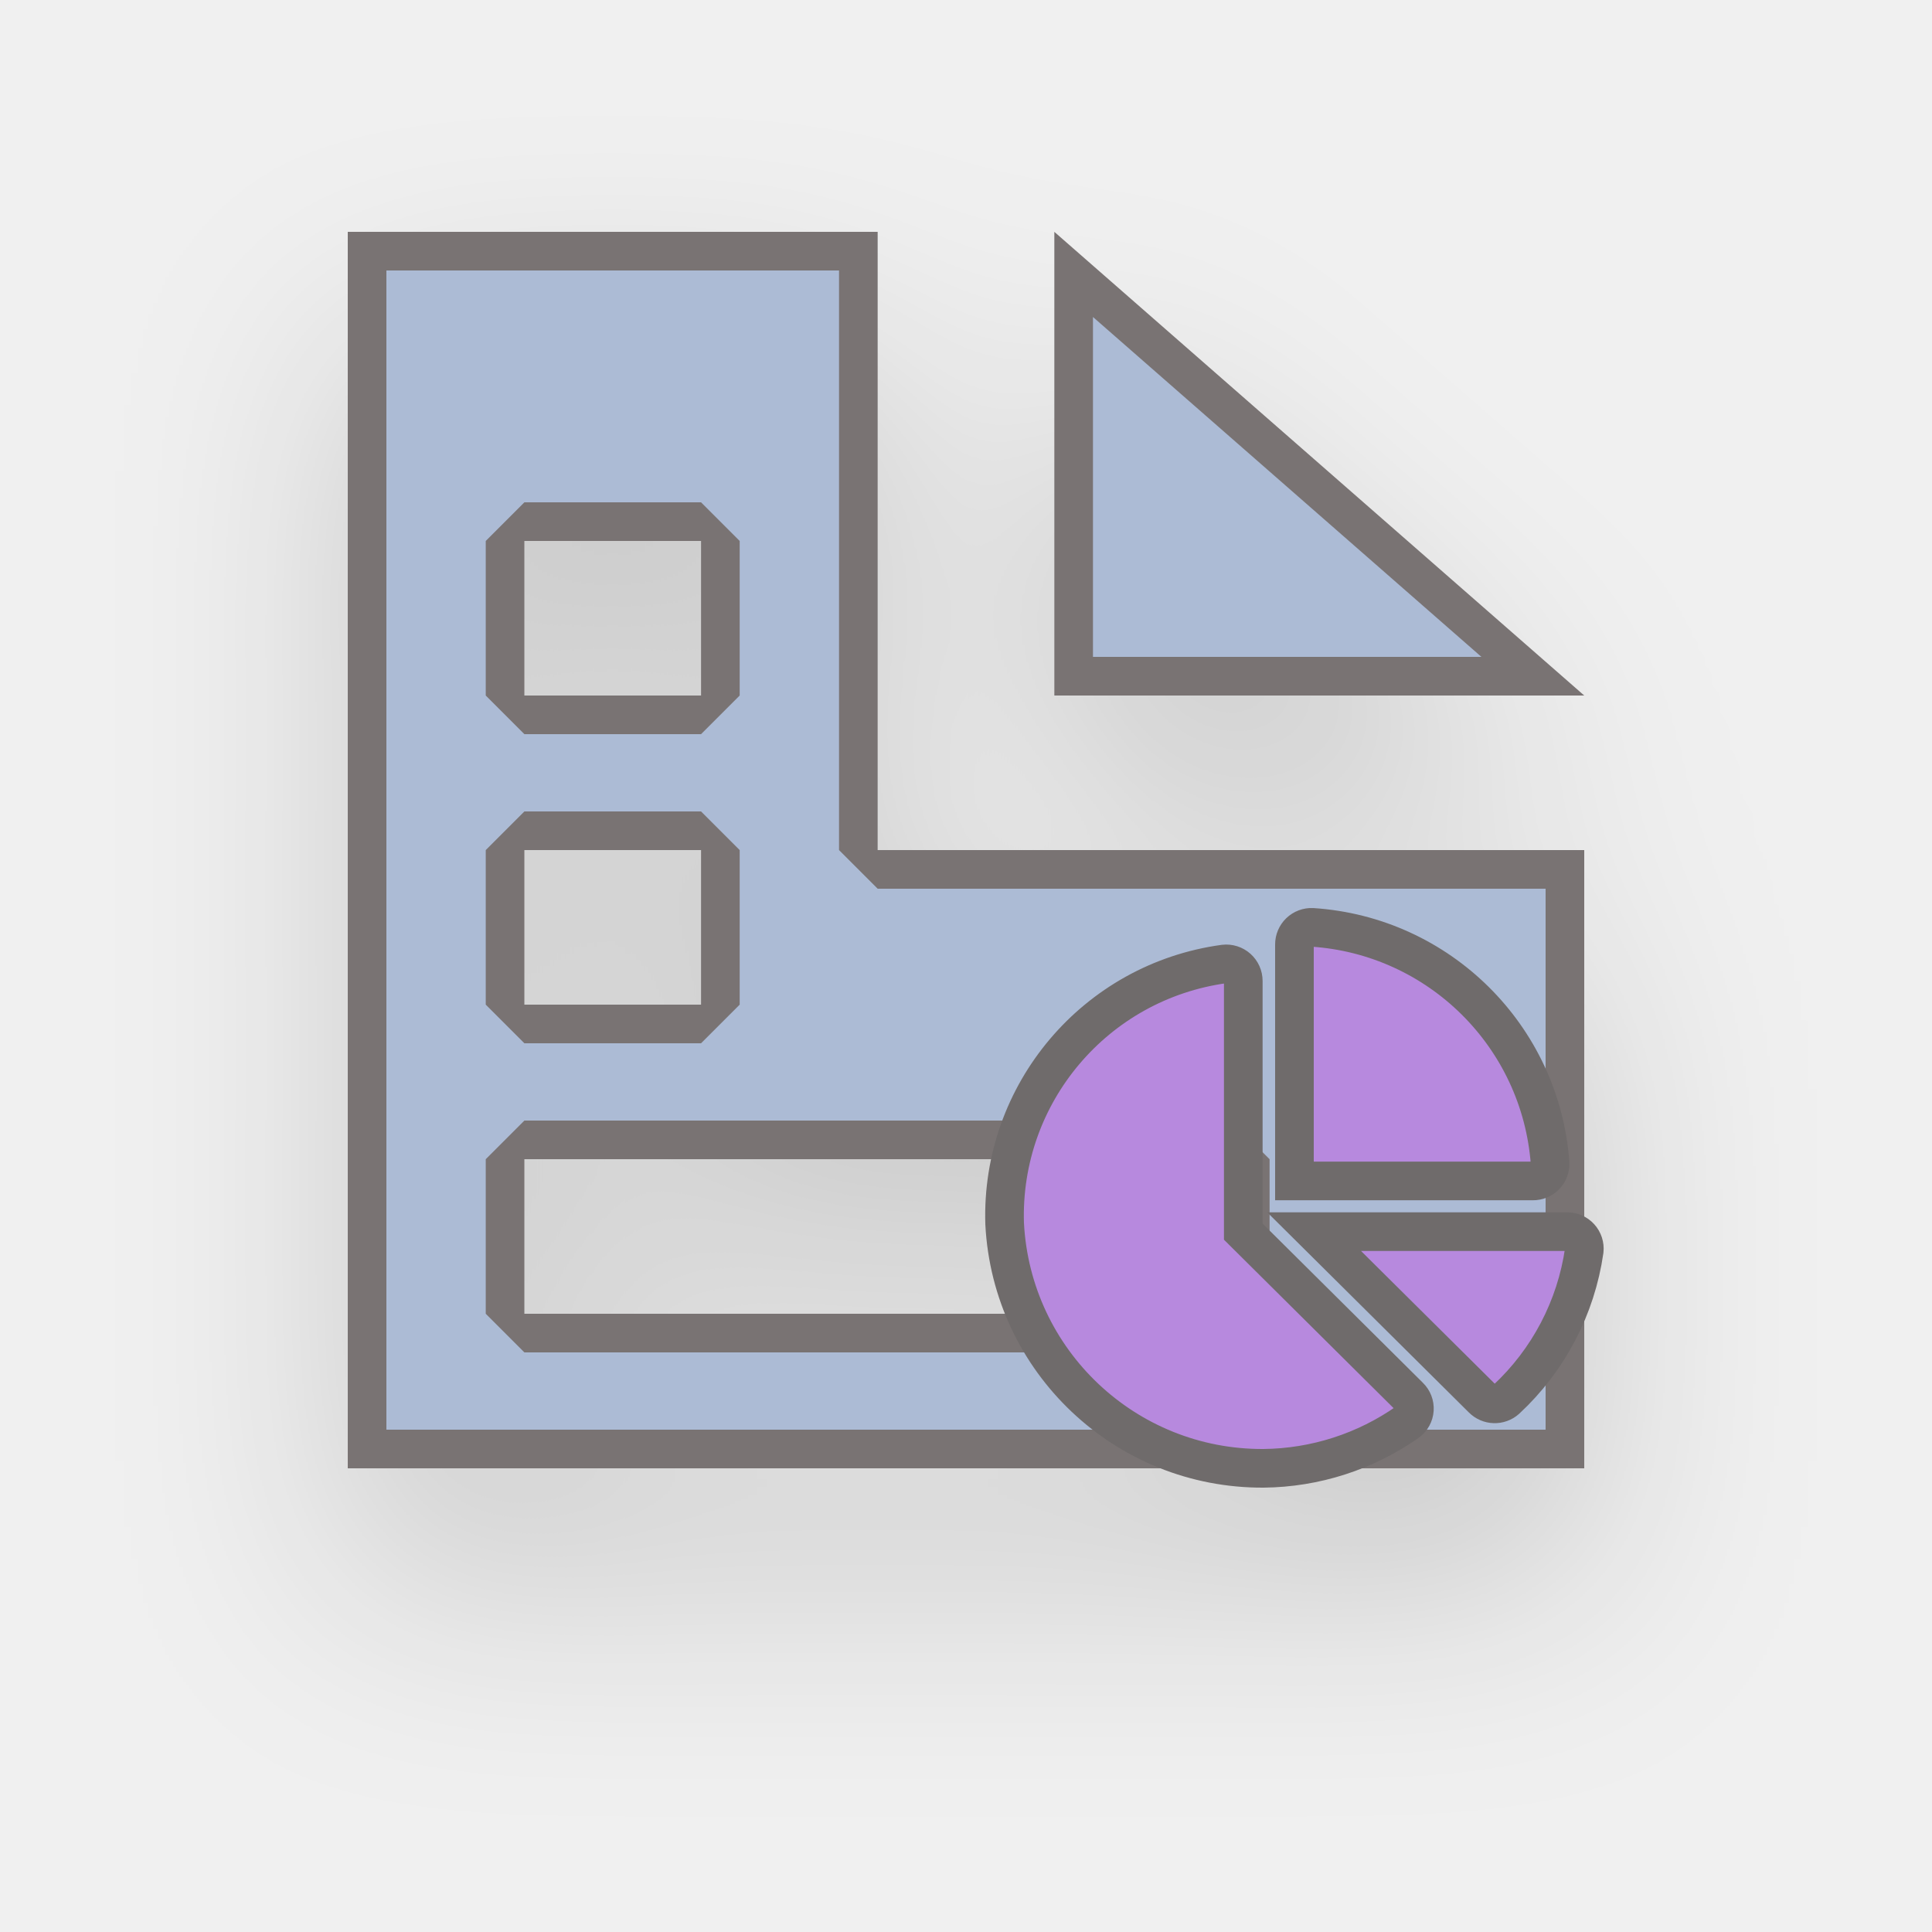
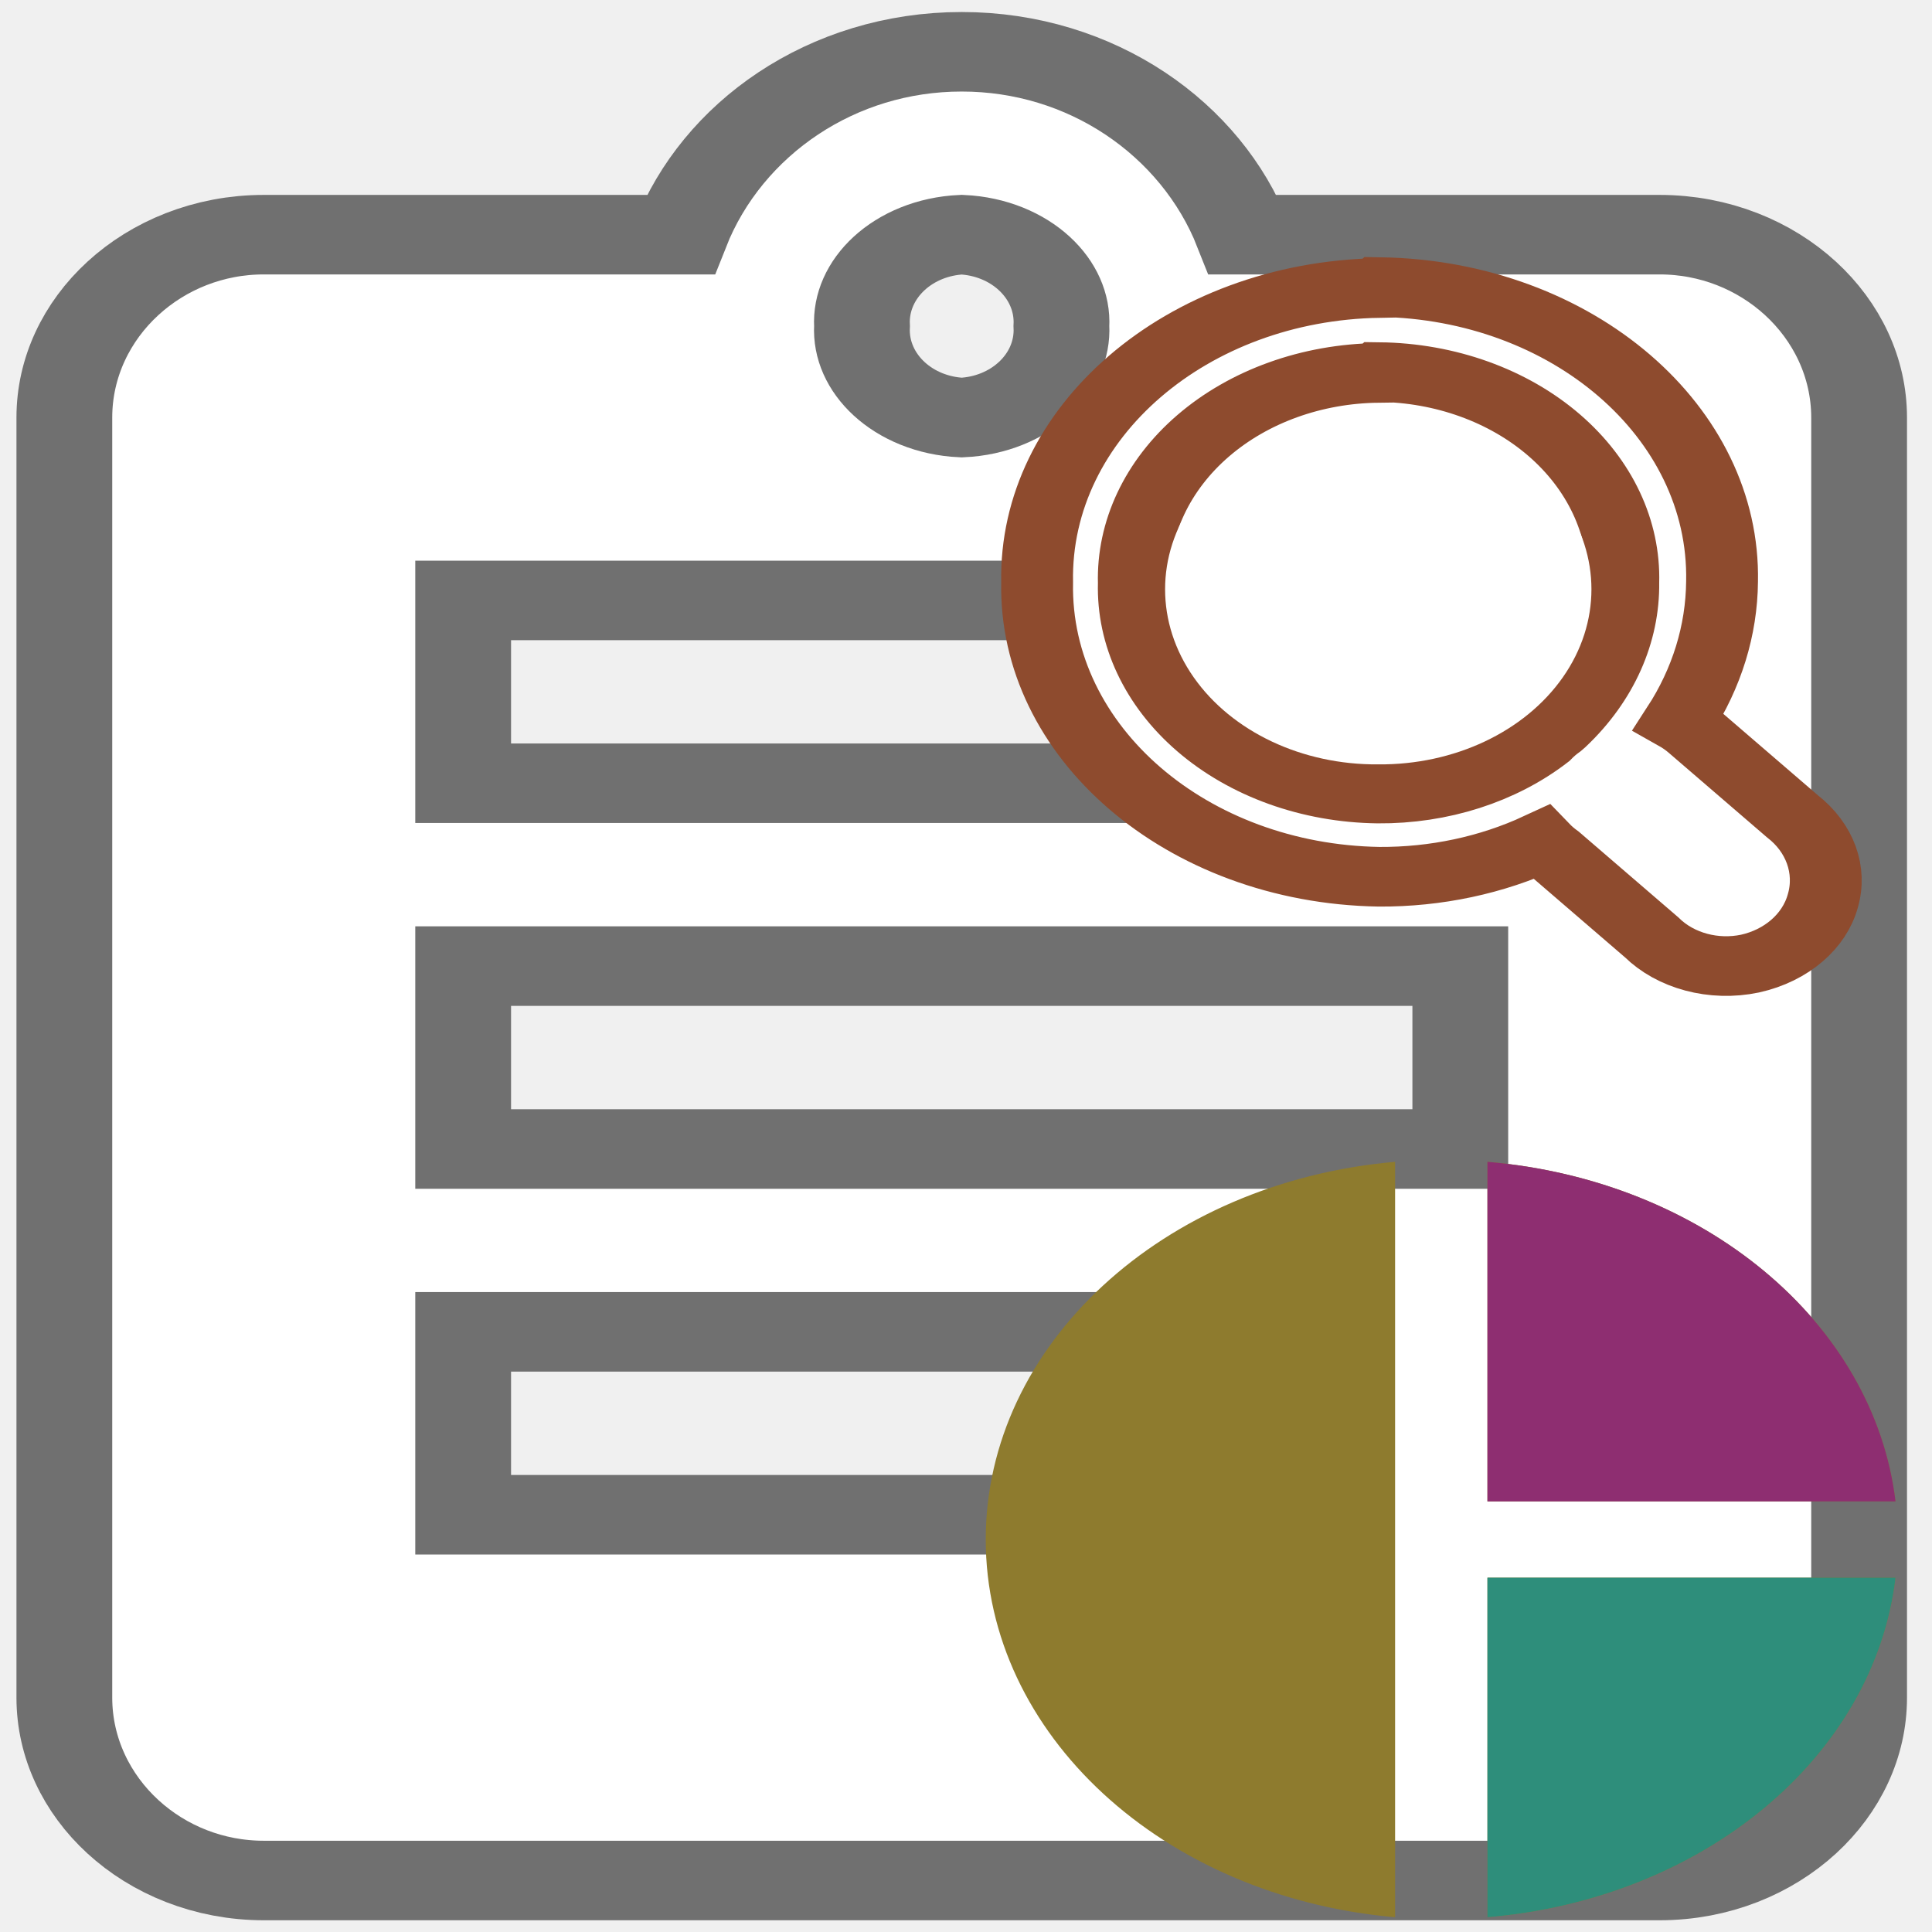
- <svg xmlns="http://www.w3.org/2000/svg" id="svg29" version="1.1" viewBox="0 0 50 50" height="32px" width="32px">
-   <defs id="defs15">
-     <style id="style2">.a{fill:#acbbd5;stroke-linecap:round;stroke-linejoin:bevel;}.b{fill:#b789de;stroke:#6f6b6b;}.c,.d{stroke:none;}.d{fill:#797373;}.e{filter:url(#a);}</style>
-     <filter filterUnits="userSpaceOnUse" height="50" width="50" y="0" x="0" id="a">
-       <feOffset id="feOffset4" input="SourceAlpha" dy="3" />
-       <feGaussianBlur id="feGaussianBlur6" result="b" stdDeviation="3" />
-       <feFlood id="feFlood8" flood-opacity="0.161" />
-       <feComposite result="result1" id="feComposite10" in2="b" operator="in" />
-       <feComposite id="feComposite12" in2="result1" in="SourceGraphic" />
-     </filter>
-   </defs>
-   <g id="g27" transform="translate(1548 563)">
-     <g id="g23" transform="matrix(1, 0, 0, 1, -1548, -563)" class="e">
-       <g id="g21" transform="translate(9 6)" class="a">
-         <path id="path17" d="M 31.5 31.5 L 0.5 31.5 L 0.5 0.5 L 13.214 0.5 L 13.214 16 L 13.214 16.5 L 13.714 16.5 L 31.5 16.5 L 31.5 31.5 Z M 4.071 23.5 L 4.071 24 L 4.071 28 L 4.071 28.5 L 4.571 28.5 L 22.857 28.5 L 23.357 28.5 L 23.357 28 L 23.357 24 L 23.357 23.5 L 22.857 23.5 L 4.571 23.5 L 4.071 23.5 Z M 4.071 15.5 L 4.071 16 L 4.071 20 L 4.071 20.5 L 4.571 20.5 L 9.143 20.5 L 9.643 20.5 L 9.643 20 L 9.643 16 L 9.643 15.5 L 9.143 15.5 L 4.571 15.5 L 4.071 15.5 Z M 4.071 7.5 L 4.071 8 L 4.071 12 L 4.071 12.5 L 4.571 12.5 L 9.143 12.5 L 9.643 12.5 L 9.643 12 L 9.643 8 L 9.643 7.5 L 9.143 7.5 L 4.571 7.5 L 4.071 7.5 Z M 30.669 11.5 L 18.786 11.5 L 18.786 1.102 L 30.669 11.5 Z" class="c" />
-         <path id="path19" d="M 1 1 L 1 31 L 31 31 L 31 17 L 13.714 17 L 12.714 16 L 12.714 1 L 1 1 M 9.143 13 L 4.571 13 L 3.571 12 L 3.571 8 L 4.571 7 L 9.143 7 L 10.143 8 L 10.143 12 L 9.143 13 M 9.143 21 L 4.571 21 L 3.571 20 L 3.571 16 L 4.571 15 L 9.143 15 L 10.143 16 L 10.143 20 L 9.143 21 M 22.857 29 L 4.571 29 L 3.571 28 L 3.571 24 L 4.571 23 L 22.857 23 L 23.857 24 L 23.857 28 L 22.857 29 M 19.286 2.204 L 19.286 11 L 29.339 11 L 19.286 2.204 M 0 -1.9073486328125e-06 L 13.714 -1.9073486328125e-06 L 13.714 16 L 32 16 L 32 32 L 0 32 L 0 -1.9073486328125e-06 Z M 9.143 12 L 9.143 8 L 4.571 8 L 4.571 12 L 9.143 12 Z M 9.143 20 L 9.143 16 L 4.571 16 L 4.571 20 L 9.143 20 Z M 22.857 28 L 22.857 24 L 4.571 24 L 4.571 28 L 22.857 28 Z M 18.286 -1.9073486328125e-06 L 32 12 L 18.286 12 L 18.286 -1.9073486328125e-06 Z" class="d" />
-       </g>
-     </g>
-     <path id="path25" transform="translate(-1522 -539)" d="M14.553,7.875H8.01L12.367,12.2a.445.445,0,0,0,.612.019A6.531,6.531,0,0,0,15,8.363a.44.44,0,0,0-.443-.488ZM14.116,6.1A6.606,6.606,0,0,0,7.963,0,.442.442,0,0,0,7.5.444V6.563h6.17a.441.441,0,0,0,.446-.459ZM6.176,7.875V1.387A.441.441,0,0,0,5.684.948,6.574,6.574,0,0,0,0,7.667,6.675,6.675,0,0,0,6.7,14a6.6,6.6,0,0,0,3.73-1.2.432.432,0,0,0,.043-.658Z" class="b" />
+ <svg xmlns="http://www.w3.org/2000/svg" width="24" height="24" viewBox="0 0 24 24" version="1.1" id="svg10">
+   <defs id="defs14" />
+   <g id="Gruppe_1" data-name="Gruppe 1" transform="matrix(0.2974439,0,0,0.2469485,-47.38655,-53.68546)">
+     <path id="Pfad_1" data-name="Pfad 1" d="M 69.625,10.2 H 52.219 C 50.47,4.864 45.89,1 40.477,1 35.064,1 30.483,4.864 28.734,10.2 H 11.328 C 6.748,10.2 3,14.338 3,19.4 v 64.391 c 0,5.059 3.748,9.2 8.328,9.2 h 58.3 c 4.58,0 8.328,-4.14 8.328,-9.2 V 19.4 c -0.003,-5.062 -3.751,-9.2 -8.331,-9.2 z m -29.148,0 a 4.411,4.411 0 0 1 4.164,4.6 4.411,4.411 0 0 1 -4.164,4.6 4.411,4.411 0 0 1 -4.164,-4.6 4.411,4.411 0 0 1 4.164,-4.6 z M 48.8,74.592 H 19.656 v -9.2 H 48.8 Z M 61.3,56.194 H 19.656 v -9.2 H 61.3 Z m 0,-18.4 H 19.656 V 28.6 H 61.3 Z" transform="translate(160,219)" />
+     <path id="Pfad_2" data-name="Pfad 2" d="M 69.625,10.2 H 52.219 C 50.47,4.864 45.89,1 40.477,1 35.064,1 30.483,4.864 28.734,10.2 H 11.328 C 6.748,10.2 3,14.338 3,19.4 v 64.391 c 0,5.059 3.748,9.2 8.328,9.2 h 58.3 c 4.58,0 8.328,-4.14 8.328,-9.2 V 19.4 c -0.003,-5.062 -3.751,-9.2 -8.331,-9.2 z m -29.148,0 a 4.411,4.411 0 0 1 4.164,4.6 4.411,4.411 0 0 1 -4.164,4.6 4.411,4.411 0 0 1 -4.164,-4.6 4.411,4.411 0 0 1 4.164,-4.6 z M 48.8,74.592 H 19.656 v -9.2 H 48.8 Z M 61.3,56.194 H 19.656 v -9.2 H 61.3 Z m 0,-18.4 H 19.656 V 28.6 H 61.3 Z" transform="translate(159,219)" style="fill:#ffffff;stroke:#707070;stroke-width:4" />
+     <path id="Pfad_3" data-name="Pfad 3" d="m 19.1,2 v 38 a 19.106,19.106 0 0 1 0,-38 z m 3.857,0 V 19.081 H 40 A 19.084,19.084 0 0 0 22.957,2 Z m 0,20.919 V 40 A 19.066,19.066 0 0 0 40,22.919 Z" transform="translate(198.477,273.839)" style="fill:#8e7b2e" />
+     <path id="Icon_open-magnifying-glass" data-name="Icon open-magnifying-glass" d="M 14.28,0 A 14.568,14.568 0 0 0 0,14.807 a 14.568,14.568 0 0 0 14.28,14.81 13.713,13.713 0 0 0 6.773,-1.735 4.159,4.159 0 0 0 0.53,0.55 l 4.08,4.231 a 4.071,4.071 0 0 0 4.109,1.323 4.242,4.242 0 0 0 3.042,-3.155 4.416,4.416 0 0 0 -1.276,-4.261 l -4.08,-4.231 a 4.113,4.113 0 0 0 -0.653,-0.55 15.032,15.032 0 0 0 1.8,-7.024 14.568,14.568 0 0 0 -14.284,-14.81 z m 0,4.231 a 10.345,10.345 0 0 1 10.2,10.579 10.833,10.833 0 0 1 -2.693,7.278 l -0.122,0.127 a 4.159,4.159 0 0 0 -0.53,0.55 10,10 0 0 1 -6.9,2.666 A 10.345,10.345 0 0 1 4.039,14.85 10.345,10.345 0 0 1 14.24,4.271 Z" transform="translate(202.627,231.882)" style="fill:#ffffff;stroke:#8e4b2e;stroke-width:3" />
+     <path id="Icon_awesome-circle" data-name="Icon awesome-circle" d="m 9.466,0.562 a 8.809,8.809 0 1 0 0,17.617 8.809,8.809 0 1 0 0,-17.617 z" transform="translate(207.408,237.667)" style="fill:#ffffff" />
+     <path id="Pfad_4" data-name="Pfad 4" d="m 22.957,19.081 z m 0,3.838 V 40 A 19.066,19.066 0 0 0 40,22.919 Z" transform="translate(198.477,273.839)" style="fill:#2e8e7b" />
+     <path id="Pfad_5" data-name="Pfad 5" d="M 22.957,2 V 19.081 H 40 A 19.084,19.084 0 0 0 22.957,2 Z" transform="translate(198.477,273.839)" style="fill:#8e2e71" />
  </g>
</svg>
